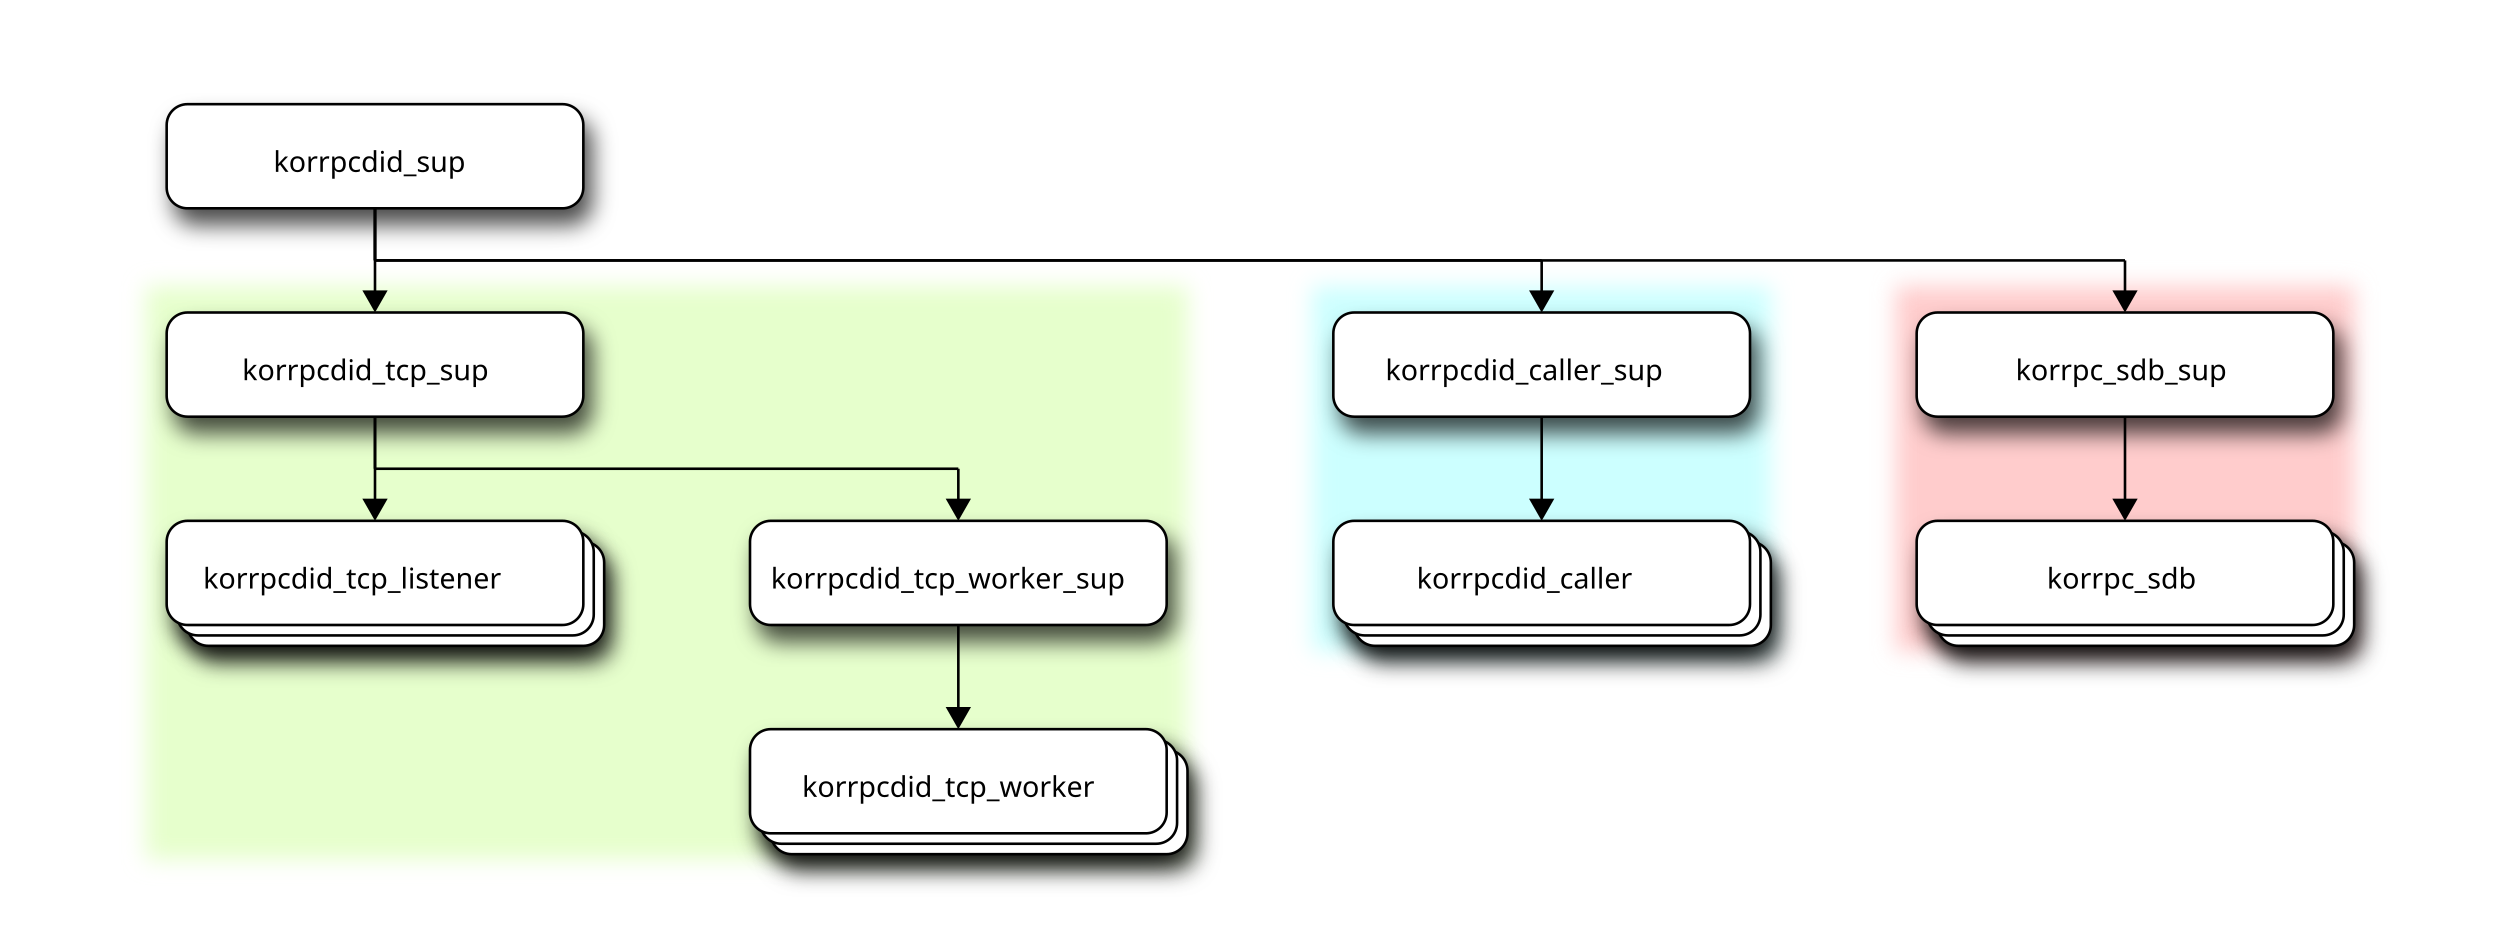
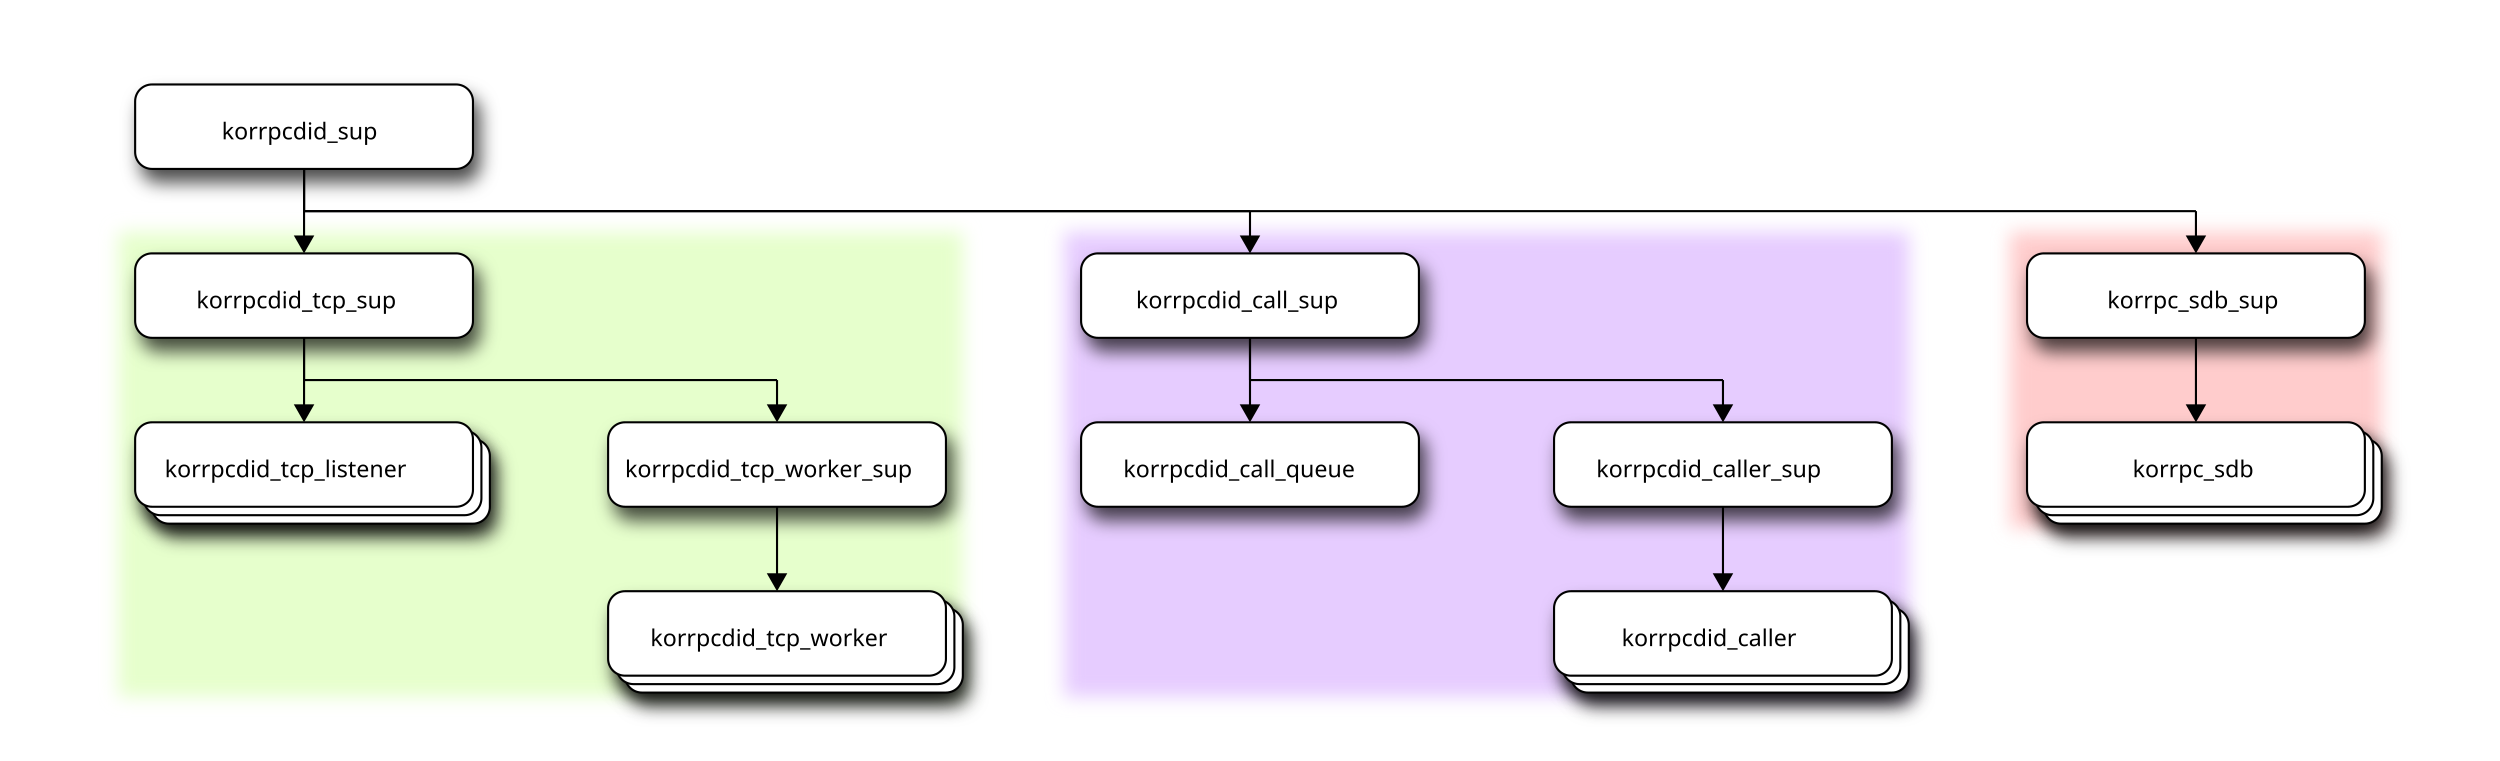
- <svg xmlns="http://www.w3.org/2000/svg" viewBox="0 0 960 360">
+ <svg xmlns="http://www.w3.org/2000/svg" viewBox="0 0 1184 360">
  <defs id="defs_block">
    <filter height="1.504" id="filter_blur" width="1.157" x="-0.079" y="-0.252">
      <feGaussianBlur id="feGaussianBlur3780" stdDeviation="4.2" />
    </filter>
  </defs>
  <rect fill="rgb(230,255,204)" height="220" style="filter:url(#filter_blur)" width="400" x="56" y="110" />
-   <rect fill="rgb(204,255,255)" height="140" style="filter:url(#filter_blur)" width="176" x="504" y="110" />
-   <rect fill="rgb(255,204,204)" height="140" style="filter:url(#filter_blur)" width="176" x="728" y="110" />
+   <rect fill="rgb(230,204,255)" height="220" style="filter:url(#filter_blur)" width="400" x="504" y="110" />
+   <rect fill="rgb(255,204,204)" height="140" style="filter:url(#filter_blur)" width="176" x="952" y="110" />
  <path d="M 75 46 L 219 46 A8,8 0 0 1 227 54 L 227 78 A8,8 0 0 1 219 86 L 75 86 A8,8 0 0 1 67 78 L 67 54 A8,8 0 0 1 75 46" fill="rgb(0,0,0)" stroke="rgb(0,0,0)" style="filter:url(#filter_blur);opacity:0.7;fill-opacity:1" />
  <path d="M 75 126 L 219 126 A8,8 0 0 1 227 134 L 227 158 A8,8 0 0 1 219 166 L 75 166 A8,8 0 0 1 67 158 L 67 134 A8,8 0 0 1 75 126" fill="rgb(0,0,0)" stroke="rgb(0,0,0)" style="filter:url(#filter_blur);opacity:0.7;fill-opacity:1" />
  <path d="M 83 214 L 227 214 A8,8 0 0 1 235 222 L 235 246 A8,8 0 0 1 227 254 L 83 254 A8,8 0 0 1 75 246 L 75 222 A8,8 0 0 1 83 214" fill="rgb(0,0,0)" stroke="rgb(0,0,0)" style="filter:url(#filter_blur);opacity:0.7;fill-opacity:1" />
  <path d="M 79 210 L 223 210 A8,8 0 0 1 231 218 L 231 242 A8,8 0 0 1 223 250 L 79 250 A8,8 0 0 1 71 242 L 71 218 A8,8 0 0 1 79 210" fill="rgb(0,0,0)" stroke="rgb(0,0,0)" style="filter:url(#filter_blur);opacity:0.7;fill-opacity:1" />
  <path d="M 75 206 L 219 206 A8,8 0 0 1 227 214 L 227 238 A8,8 0 0 1 219 246 L 75 246 A8,8 0 0 1 67 238 L 67 214 A8,8 0 0 1 75 206" fill="rgb(0,0,0)" stroke="rgb(0,0,0)" style="filter:url(#filter_blur);opacity:0.7;fill-opacity:1" />
  <path d="M 299 206 L 443 206 A8,8 0 0 1 451 214 L 451 238 A8,8 0 0 1 443 246 L 299 246 A8,8 0 0 1 291 238 L 291 214 A8,8 0 0 1 299 206" fill="rgb(0,0,0)" stroke="rgb(0,0,0)" style="filter:url(#filter_blur);opacity:0.7;fill-opacity:1" />
  <path d="M 307 294 L 451 294 A8,8 0 0 1 459 302 L 459 326 A8,8 0 0 1 451 334 L 307 334 A8,8 0 0 1 299 326 L 299 302 A8,8 0 0 1 307 294" fill="rgb(0,0,0)" stroke="rgb(0,0,0)" style="filter:url(#filter_blur);opacity:0.7;fill-opacity:1" />
  <path d="M 303 290 L 447 290 A8,8 0 0 1 455 298 L 455 322 A8,8 0 0 1 447 330 L 303 330 A8,8 0 0 1 295 322 L 295 298 A8,8 0 0 1 303 290" fill="rgb(0,0,0)" stroke="rgb(0,0,0)" style="filter:url(#filter_blur);opacity:0.7;fill-opacity:1" />
  <path d="M 299 286 L 443 286 A8,8 0 0 1 451 294 L 451 318 A8,8 0 0 1 443 326 L 299 326 A8,8 0 0 1 291 318 L 291 294 A8,8 0 0 1 299 286" fill="rgb(0,0,0)" stroke="rgb(0,0,0)" style="filter:url(#filter_blur);opacity:0.7;fill-opacity:1" />
  <path d="M 523 126 L 667 126 A8,8 0 0 1 675 134 L 675 158 A8,8 0 0 1 667 166 L 523 166 A8,8 0 0 1 515 158 L 515 134 A8,8 0 0 1 523 126" fill="rgb(0,0,0)" stroke="rgb(0,0,0)" style="filter:url(#filter_blur);opacity:0.7;fill-opacity:1" />
-   <path d="M 531 214 L 675 214 A8,8 0 0 1 683 222 L 683 246 A8,8 0 0 1 675 254 L 531 254 A8,8 0 0 1 523 246 L 523 222 A8,8 0 0 1 531 214" fill="rgb(0,0,0)" stroke="rgb(0,0,0)" style="filter:url(#filter_blur);opacity:0.7;fill-opacity:1" />
-   <path d="M 527 210 L 671 210 A8,8 0 0 1 679 218 L 679 242 A8,8 0 0 1 671 250 L 527 250 A8,8 0 0 1 519 242 L 519 218 A8,8 0 0 1 527 210" fill="rgb(0,0,0)" stroke="rgb(0,0,0)" style="filter:url(#filter_blur);opacity:0.7;fill-opacity:1" />
  <path d="M 523 206 L 667 206 A8,8 0 0 1 675 214 L 675 238 A8,8 0 0 1 667 246 L 523 246 A8,8 0 0 1 515 238 L 515 214 A8,8 0 0 1 523 206" fill="rgb(0,0,0)" stroke="rgb(0,0,0)" style="filter:url(#filter_blur);opacity:0.7;fill-opacity:1" />
-   <path d="M 747 126 L 891 126 A8,8 0 0 1 899 134 L 899 158 A8,8 0 0 1 891 166 L 747 166 A8,8 0 0 1 739 158 L 739 134 A8,8 0 0 1 747 126" fill="rgb(0,0,0)" stroke="rgb(0,0,0)" style="filter:url(#filter_blur);opacity:0.7;fill-opacity:1" />
-   <path d="M 755 214 L 899 214 A8,8 0 0 1 907 222 L 907 246 A8,8 0 0 1 899 254 L 755 254 A8,8 0 0 1 747 246 L 747 222 A8,8 0 0 1 755 214" fill="rgb(0,0,0)" stroke="rgb(0,0,0)" style="filter:url(#filter_blur);opacity:0.7;fill-opacity:1" />
-   <path d="M 751 210 L 895 210 A8,8 0 0 1 903 218 L 903 242 A8,8 0 0 1 895 250 L 751 250 A8,8 0 0 1 743 242 L 743 218 A8,8 0 0 1 751 210" fill="rgb(0,0,0)" stroke="rgb(0,0,0)" style="filter:url(#filter_blur);opacity:0.7;fill-opacity:1" />
  <path d="M 747 206 L 891 206 A8,8 0 0 1 899 214 L 899 238 A8,8 0 0 1 891 246 L 747 246 A8,8 0 0 1 739 238 L 739 214 A8,8 0 0 1 747 206" fill="rgb(0,0,0)" stroke="rgb(0,0,0)" style="filter:url(#filter_blur);opacity:0.7;fill-opacity:1" />
+   <path d="M 755 294 L 899 294 A8,8 0 0 1 907 302 L 907 326 A8,8 0 0 1 899 334 L 755 334 A8,8 0 0 1 747 326 L 747 302 A8,8 0 0 1 755 294" fill="rgb(0,0,0)" stroke="rgb(0,0,0)" style="filter:url(#filter_blur);opacity:0.7;fill-opacity:1" />
+   <path d="M 751 290 L 895 290 A8,8 0 0 1 903 298 L 903 322 A8,8 0 0 1 895 330 L 751 330 A8,8 0 0 1 743 322 L 743 298 A8,8 0 0 1 751 290" fill="rgb(0,0,0)" stroke="rgb(0,0,0)" style="filter:url(#filter_blur);opacity:0.7;fill-opacity:1" />
+   <path d="M 747 286 L 891 286 A8,8 0 0 1 899 294 L 899 318 A8,8 0 0 1 891 326 L 747 326 A8,8 0 0 1 739 318 L 739 294 A8,8 0 0 1 747 286" fill="rgb(0,0,0)" stroke="rgb(0,0,0)" style="filter:url(#filter_blur);opacity:0.7;fill-opacity:1" />
+   <path d="M 971 126 L 1115 126 A8,8 0 0 1 1123 134 L 1123 158 A8,8 0 0 1 1115 166 L 971 166 A8,8 0 0 1 963 158 L 963 134 A8,8 0 0 1 971 126" fill="rgb(0,0,0)" stroke="rgb(0,0,0)" style="filter:url(#filter_blur);opacity:0.7;fill-opacity:1" />
+   <path d="M 979 214 L 1123 214 A8,8 0 0 1 1131 222 L 1131 246 A8,8 0 0 1 1123 254 L 979 254 A8,8 0 0 1 971 246 L 971 222 A8,8 0 0 1 979 214" fill="rgb(0,0,0)" stroke="rgb(0,0,0)" style="filter:url(#filter_blur);opacity:0.7;fill-opacity:1" />
+   <path d="M 975 210 L 1119 210 A8,8 0 0 1 1127 218 L 1127 242 A8,8 0 0 1 1119 250 L 975 250 A8,8 0 0 1 967 242 L 967 218 A8,8 0 0 1 975 210" fill="rgb(0,0,0)" stroke="rgb(0,0,0)" style="filter:url(#filter_blur);opacity:0.7;fill-opacity:1" />
+   <path d="M 971 206 L 1115 206 A8,8 0 0 1 1123 214 L 1123 238 A8,8 0 0 1 1115 246 L 971 246 A8,8 0 0 1 963 238 L 963 214 A8,8 0 0 1 971 206" fill="rgb(0,0,0)" stroke="rgb(0,0,0)" style="filter:url(#filter_blur);opacity:0.7;fill-opacity:1" />
  <path d="M 72 40 L 216 40 A8,8 0 0 1 224 48 L 224 72 A8,8 0 0 1 216 80 L 72 80 A8,8 0 0 1 64 72 L 64 48 A8,8 0 0 1 72 40" fill="rgb(255,255,255)" stroke="rgb(0,0,0)" />
  <text fill="rgb(0,0,0)" font-family="sansserif" font-size="11" font-style="normal" font-weight="normal" x="105" y="66">korrpcdid_sup</text>
  <path d="M 72 120 L 216 120 A8,8 0 0 1 224 128 L 224 152 A8,8 0 0 1 216 160 L 72 160 A8,8 0 0 1 64 152 L 64 128 A8,8 0 0 1 72 120" fill="rgb(255,255,255)" stroke="rgb(0,0,0)" />
  <text fill="rgb(0,0,0)" font-family="sansserif" font-size="11" font-style="normal" font-weight="normal" x="93" y="146">korrpcdid_tcp_sup</text>
  <path d="M 80 208 L 224 208 A8,8 0 0 1 232 216 L 232 240 A8,8 0 0 1 224 248 L 80 248 A8,8 0 0 1 72 240 L 72 216 A8,8 0 0 1 80 208" fill="rgb(255,255,255)" stroke="rgb(0,0,0)" />
  <path d="M 76 204 L 220 204 A8,8 0 0 1 228 212 L 228 236 A8,8 0 0 1 220 244 L 76 244 A8,8 0 0 1 68 236 L 68 212 A8,8 0 0 1 76 204" fill="rgb(255,255,255)" stroke="rgb(0,0,0)" />
  <path d="M 72 200 L 216 200 A8,8 0 0 1 224 208 L 224 232 A8,8 0 0 1 216 240 L 72 240 A8,8 0 0 1 64 232 L 64 208 A8,8 0 0 1 72 200" fill="rgb(255,255,255)" stroke="rgb(0,0,0)" />
  <text fill="rgb(0,0,0)" font-family="sansserif" font-size="11" font-style="normal" font-weight="normal" x="78" y="226">korrpcdid_tcp_listener</text>
  <path d="M 296 200 L 440 200 A8,8 0 0 1 448 208 L 448 232 A8,8 0 0 1 440 240 L 296 240 A8,8 0 0 1 288 232 L 288 208 A8,8 0 0 1 296 200" fill="rgb(255,255,255)" stroke="rgb(0,0,0)" />
  <text fill="rgb(0,0,0)" font-family="sansserif" font-size="11" font-style="normal" font-weight="normal" x="296" y="226">korrpcdid_tcp_worker_sup</text>
  <path d="M 304 288 L 448 288 A8,8 0 0 1 456 296 L 456 320 A8,8 0 0 1 448 328 L 304 328 A8,8 0 0 1 296 320 L 296 296 A8,8 0 0 1 304 288" fill="rgb(255,255,255)" stroke="rgb(0,0,0)" />
  <path d="M 300 284 L 444 284 A8,8 0 0 1 452 292 L 452 316 A8,8 0 0 1 444 324 L 300 324 A8,8 0 0 1 292 316 L 292 292 A8,8 0 0 1 300 284" fill="rgb(255,255,255)" stroke="rgb(0,0,0)" />
  <path d="M 296 280 L 440 280 A8,8 0 0 1 448 288 L 448 312 A8,8 0 0 1 440 320 L 296 320 A8,8 0 0 1 288 312 L 288 288 A8,8 0 0 1 296 280" fill="rgb(255,255,255)" stroke="rgb(0,0,0)" />
  <text fill="rgb(0,0,0)" font-family="sansserif" font-size="11" font-style="normal" font-weight="normal" x="308" y="306">korrpcdid_tcp_worker</text>
  <path d="M 520 120 L 664 120 A8,8 0 0 1 672 128 L 672 152 A8,8 0 0 1 664 160 L 520 160 A8,8 0 0 1 512 152 L 512 128 A8,8 0 0 1 520 120" fill="rgb(255,255,255)" stroke="rgb(0,0,0)" />
-   <text fill="rgb(0,0,0)" font-family="sansserif" font-size="11" font-style="normal" font-weight="normal" x="532" y="146">korrpcdid_caller_sup</text>
-   <path d="M 528 208 L 672 208 A8,8 0 0 1 680 216 L 680 240 A8,8 0 0 1 672 248 L 528 248 A8,8 0 0 1 520 240 L 520 216 A8,8 0 0 1 528 208" fill="rgb(255,255,255)" stroke="rgb(0,0,0)" />
-   <path d="M 524 204 L 668 204 A8,8 0 0 1 676 212 L 676 236 A8,8 0 0 1 668 244 L 524 244 A8,8 0 0 1 516 236 L 516 212 A8,8 0 0 1 524 204" fill="rgb(255,255,255)" stroke="rgb(0,0,0)" />
+   <text fill="rgb(0,0,0)" font-family="sansserif" font-size="11" font-style="normal" font-weight="normal" x="538" y="146">korrpcdid_call_sup</text>
  <path d="M 520 200 L 664 200 A8,8 0 0 1 672 208 L 672 232 A8,8 0 0 1 664 240 L 520 240 A8,8 0 0 1 512 232 L 512 208 A8,8 0 0 1 520 200" fill="rgb(255,255,255)" stroke="rgb(0,0,0)" />
-   <text fill="rgb(0,0,0)" font-family="sansserif" font-size="11" font-style="normal" font-weight="normal" x="544" y="226">korrpcdid_caller</text>
-   <path d="M 744 120 L 888 120 A8,8 0 0 1 896 128 L 896 152 A8,8 0 0 1 888 160 L 744 160 A8,8 0 0 1 736 152 L 736 128 A8,8 0 0 1 744 120" fill="rgb(255,255,255)" stroke="rgb(0,0,0)" />
-   <text fill="rgb(0,0,0)" font-family="sansserif" font-size="11" font-style="normal" font-weight="normal" x="774" y="146">korrpc_sdb_sup</text>
-   <path d="M 752 208 L 896 208 A8,8 0 0 1 904 216 L 904 240 A8,8 0 0 1 896 248 L 752 248 A8,8 0 0 1 744 240 L 744 216 A8,8 0 0 1 752 208" fill="rgb(255,255,255)" stroke="rgb(0,0,0)" />
-   <path d="M 748 204 L 892 204 A8,8 0 0 1 900 212 L 900 236 A8,8 0 0 1 892 244 L 748 244 A8,8 0 0 1 740 236 L 740 212 A8,8 0 0 1 748 204" fill="rgb(255,255,255)" stroke="rgb(0,0,0)" />
+   <text fill="rgb(0,0,0)" font-family="sansserif" font-size="11" font-style="normal" font-weight="normal" x="532" y="226">korrpcdid_call_queue</text>
  <path d="M 744 200 L 888 200 A8,8 0 0 1 896 208 L 896 232 A8,8 0 0 1 888 240 L 744 240 A8,8 0 0 1 736 232 L 736 208 A8,8 0 0 1 744 200" fill="rgb(255,255,255)" stroke="rgb(0,0,0)" />
-   <text fill="rgb(0,0,0)" font-family="sansserif" font-size="11" font-style="normal" font-weight="normal" x="786" y="226">korrpc_sdb</text>
-   <path d="M 144 80 L 144 112" fill="none" stroke="rgb(0,0,0)" />
-   <polygon fill="rgb(0,0,0)" points="144,119 140,112 148,112 144,119" stroke="rgb(0,0,0)" />
+   <text fill="rgb(0,0,0)" font-family="sansserif" font-size="11" font-style="normal" font-weight="normal" x="756" y="226">korrpcdid_caller_sup</text>
+   <path d="M 752 288 L 896 288 A8,8 0 0 1 904 296 L 904 320 A8,8 0 0 1 896 328 L 752 328 A8,8 0 0 1 744 320 L 744 296 A8,8 0 0 1 752 288" fill="rgb(255,255,255)" stroke="rgb(0,0,0)" />
+   <path d="M 748 284 L 892 284 A8,8 0 0 1 900 292 L 900 316 A8,8 0 0 1 892 324 L 748 324 A8,8 0 0 1 740 316 L 740 292 A8,8 0 0 1 748 284" fill="rgb(255,255,255)" stroke="rgb(0,0,0)" />
+   <path d="M 744 280 L 888 280 A8,8 0 0 1 896 288 L 896 312 A8,8 0 0 1 888 320 L 744 320 A8,8 0 0 1 736 312 L 736 288 A8,8 0 0 1 744 280" fill="rgb(255,255,255)" stroke="rgb(0,0,0)" />
+   <text fill="rgb(0,0,0)" font-family="sansserif" font-size="11" font-style="normal" font-weight="normal" x="768" y="306">korrpcdid_caller</text>
+   <path d="M 968 120 L 1112 120 A8,8 0 0 1 1120 128 L 1120 152 A8,8 0 0 1 1112 160 L 968 160 A8,8 0 0 1 960 152 L 960 128 A8,8 0 0 1 968 120" fill="rgb(255,255,255)" stroke="rgb(0,0,0)" />
+   <text fill="rgb(0,0,0)" font-family="sansserif" font-size="11" font-style="normal" font-weight="normal" x="998" y="146">korrpc_sdb_sup</text>
+   <path d="M 976 208 L 1120 208 A8,8 0 0 1 1128 216 L 1128 240 A8,8 0 0 1 1120 248 L 976 248 A8,8 0 0 1 968 240 L 968 216 A8,8 0 0 1 976 208" fill="rgb(255,255,255)" stroke="rgb(0,0,0)" />
+   <path d="M 972 204 L 1116 204 A8,8 0 0 1 1124 212 L 1124 236 A8,8 0 0 1 1116 244 L 972 244 A8,8 0 0 1 964 236 L 964 212 A8,8 0 0 1 972 204" fill="rgb(255,255,255)" stroke="rgb(0,0,0)" />
+   <path d="M 968 200 L 1112 200 A8,8 0 0 1 1120 208 L 1120 232 A8,8 0 0 1 1112 240 L 968 240 A8,8 0 0 1 960 232 L 960 208 A8,8 0 0 1 968 200" fill="rgb(255,255,255)" stroke="rgb(0,0,0)" />
+   <text fill="rgb(0,0,0)" font-family="sansserif" font-size="11" font-style="normal" font-weight="normal" x="1010" y="226">korrpc_sdb</text>
  <path d="M 144 80 L 144 100" fill="none" stroke="rgb(0,0,0)" />
  <path d="M 144 100 L 592 100" fill="none" stroke="rgb(0,0,0)" />
  <path d="M 592 100 L 592 112" fill="none" stroke="rgb(0,0,0)" />
  <polygon fill="rgb(0,0,0)" points="592,119 588,112 596,112 592,119" stroke="rgb(0,0,0)" />
+   <path d="M 144 80 L 144 112" fill="none" stroke="rgb(0,0,0)" />
+   <polygon fill="rgb(0,0,0)" points="144,119 140,112 148,112 144,119" stroke="rgb(0,0,0)" />
  <path d="M 144 80 L 144 100" fill="none" stroke="rgb(0,0,0)" />
-   <path d="M 144 100 L 816 100" fill="none" stroke="rgb(0,0,0)" />
-   <path d="M 816 100 L 816 112" fill="none" stroke="rgb(0,0,0)" />
-   <polygon fill="rgb(0,0,0)" points="816,119 812,112 820,112 816,119" stroke="rgb(0,0,0)" />
+   <path d="M 144 100 L 1040 100" fill="none" stroke="rgb(0,0,0)" />
+   <path d="M 1040 100 L 1040 112" fill="none" stroke="rgb(0,0,0)" />
+   <polygon fill="rgb(0,0,0)" points="1040,119 1036,112 1044,112 1040,119" stroke="rgb(0,0,0)" />
  <path d="M 144 160 L 144 192" fill="none" stroke="rgb(0,0,0)" />
  <polygon fill="rgb(0,0,0)" points="144,199 140,192 148,192 144,199" stroke="rgb(0,0,0)" />
  <path d="M 144 160 L 144 180" fill="none" stroke="rgb(0,0,0)" />
  <path d="M 144 180 L 368 180" fill="none" stroke="rgb(0,0,0)" />
  <path d="M 368 180 L 368 192" fill="none" stroke="rgb(0,0,0)" />
  <polygon fill="rgb(0,0,0)" points="368,199 364,192 372,192 368,199" stroke="rgb(0,0,0)" />
  <path d="M 368 240 L 368 272" fill="none" stroke="rgb(0,0,0)" />
  <polygon fill="rgb(0,0,0)" points="368,279 364,272 372,272 368,279" stroke="rgb(0,0,0)" />
  <path d="M 592 160 L 592 192" fill="none" stroke="rgb(0,0,0)" />
  <polygon fill="rgb(0,0,0)" points="592,199 588,192 596,192 592,199" stroke="rgb(0,0,0)" />
-   <path d="M 816 160 L 816 192" fill="none" stroke="rgb(0,0,0)" />
+   <path d="M 592 160 L 592 180" fill="none" stroke="rgb(0,0,0)" />
+   <path d="M 592 180 L 816 180" fill="none" stroke="rgb(0,0,0)" />
+   <path d="M 816 180 L 816 192" fill="none" stroke="rgb(0,0,0)" />
  <polygon fill="rgb(0,0,0)" points="816,199 812,192 820,192 816,199" stroke="rgb(0,0,0)" />
+   <path d="M 816 240 L 816 272" fill="none" stroke="rgb(0,0,0)" />
+   <polygon fill="rgb(0,0,0)" points="816,279 812,272 820,272 816,279" stroke="rgb(0,0,0)" />
+   <path d="M 1040 160 L 1040 192" fill="none" stroke="rgb(0,0,0)" />
+   <polygon fill="rgb(0,0,0)" points="1040,199 1036,192 1044,192 1040,199" stroke="rgb(0,0,0)" />
</svg>
